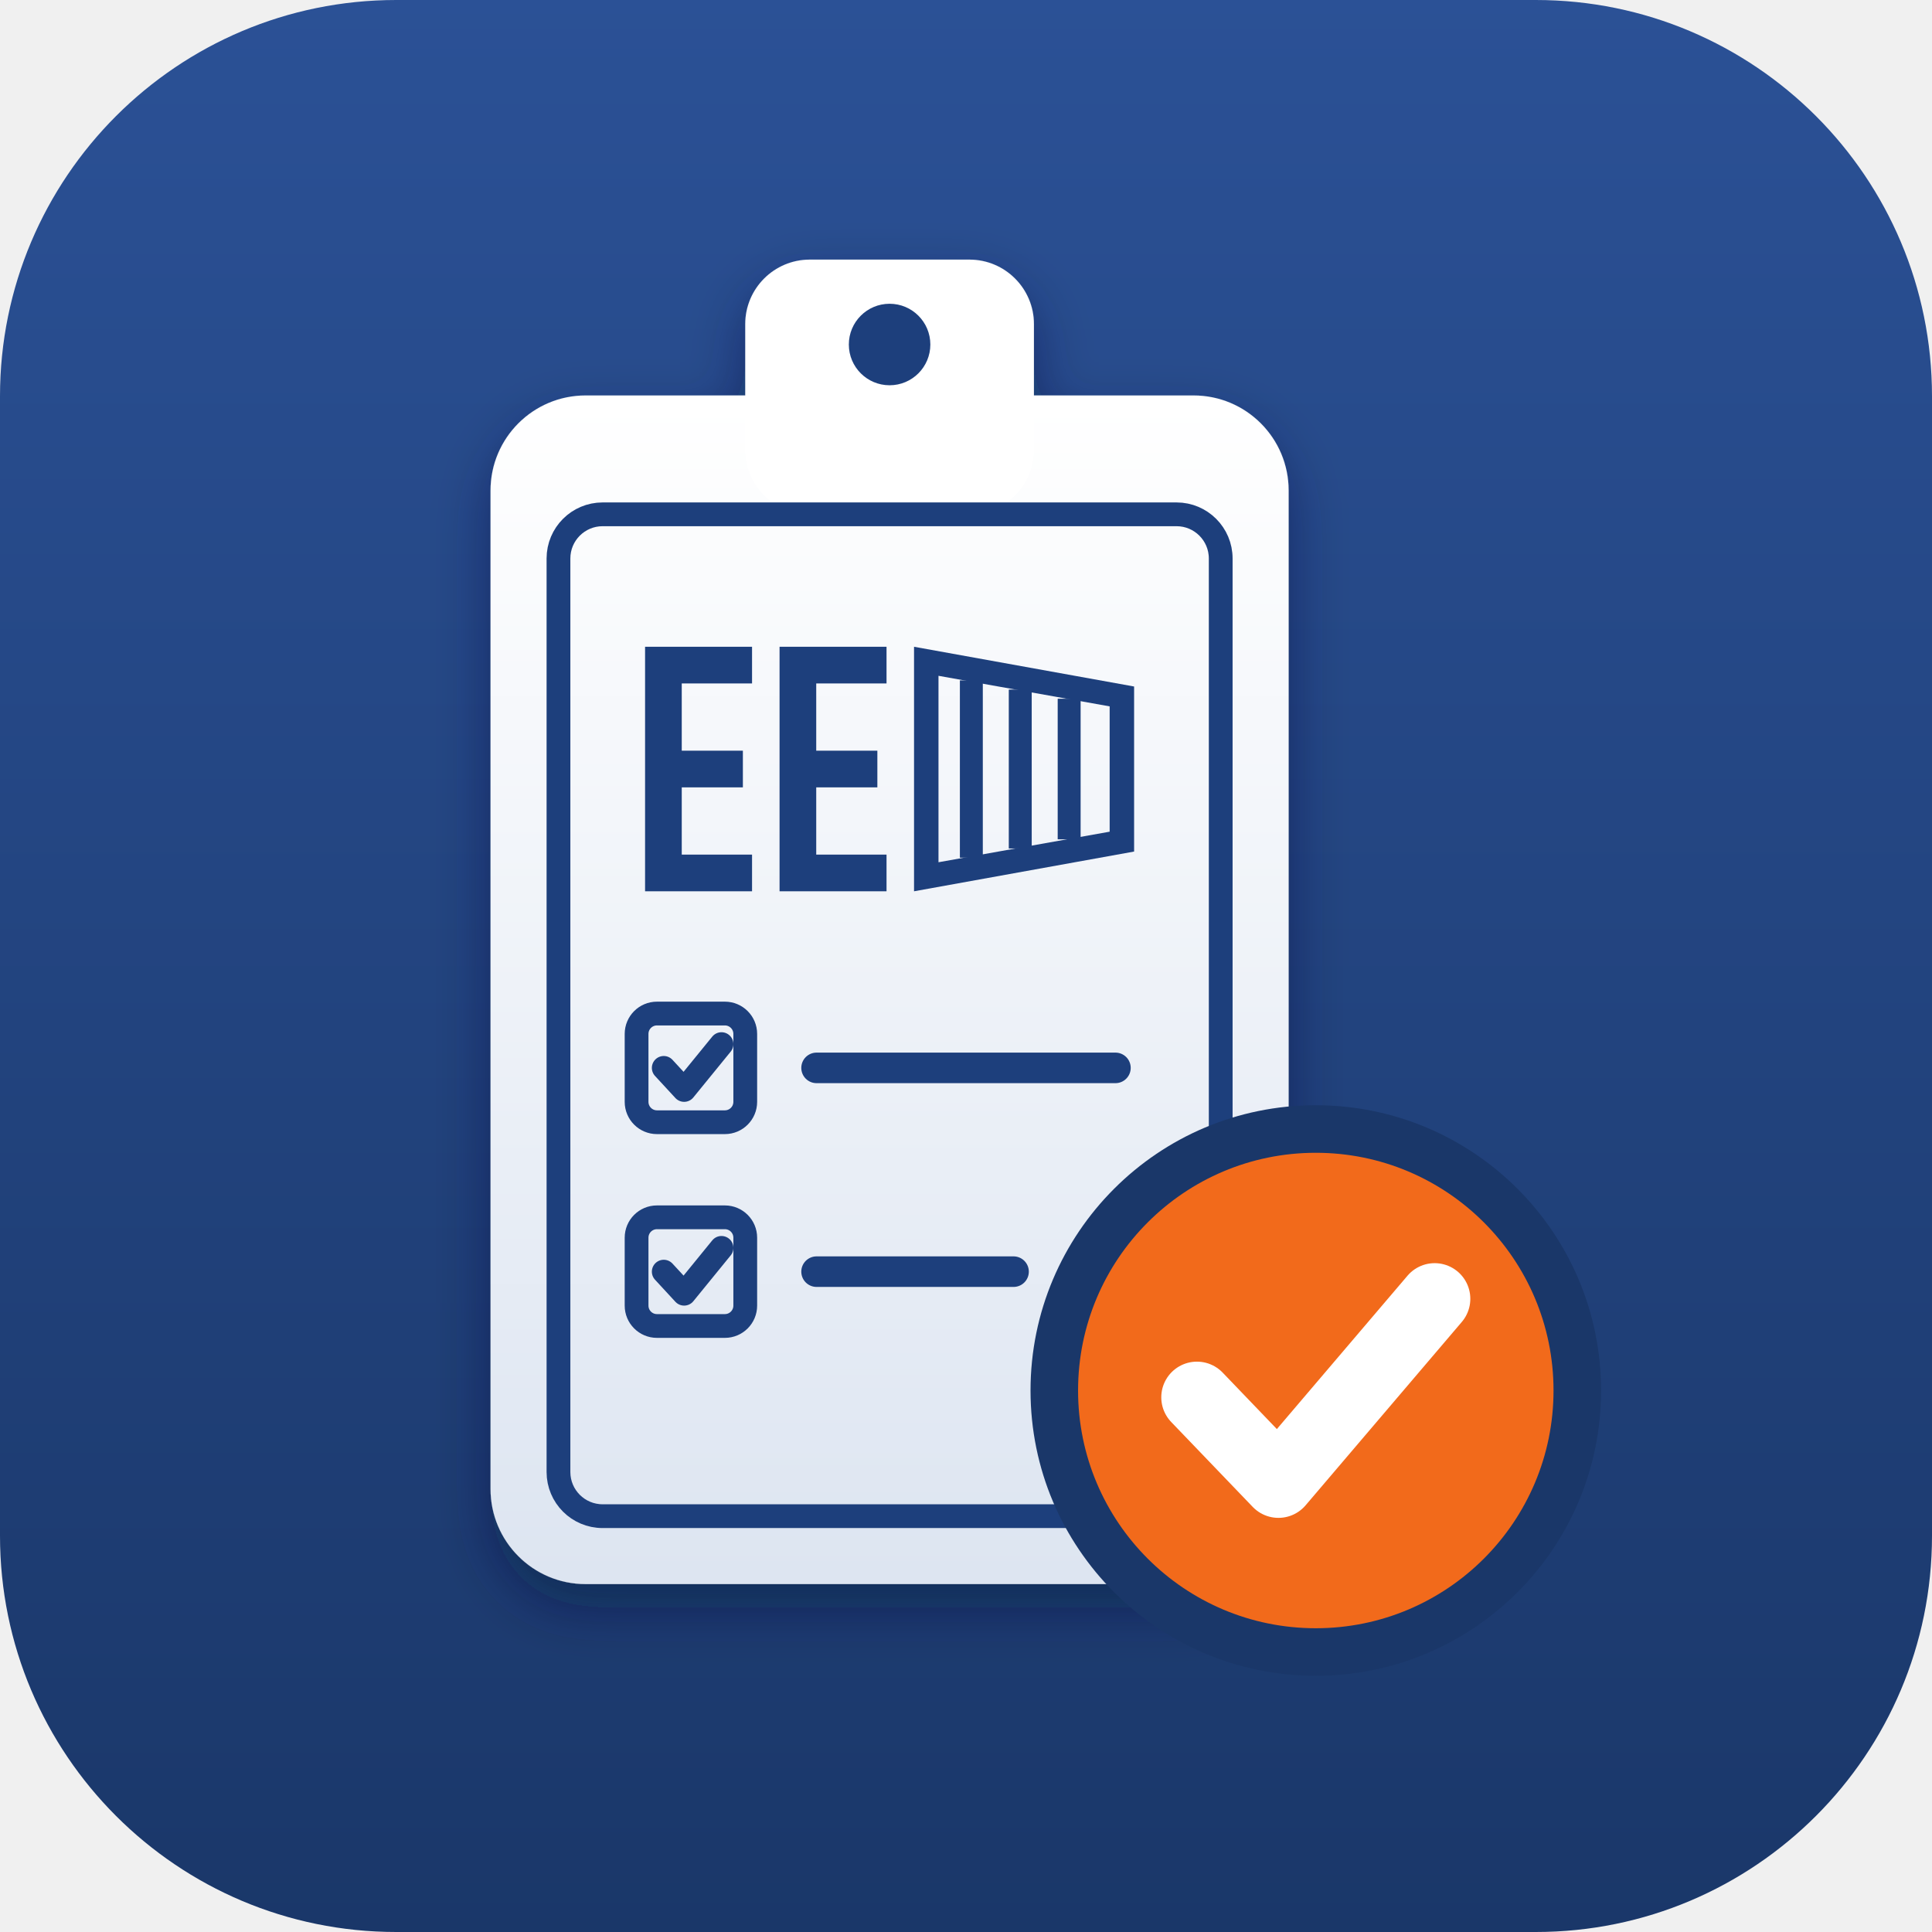
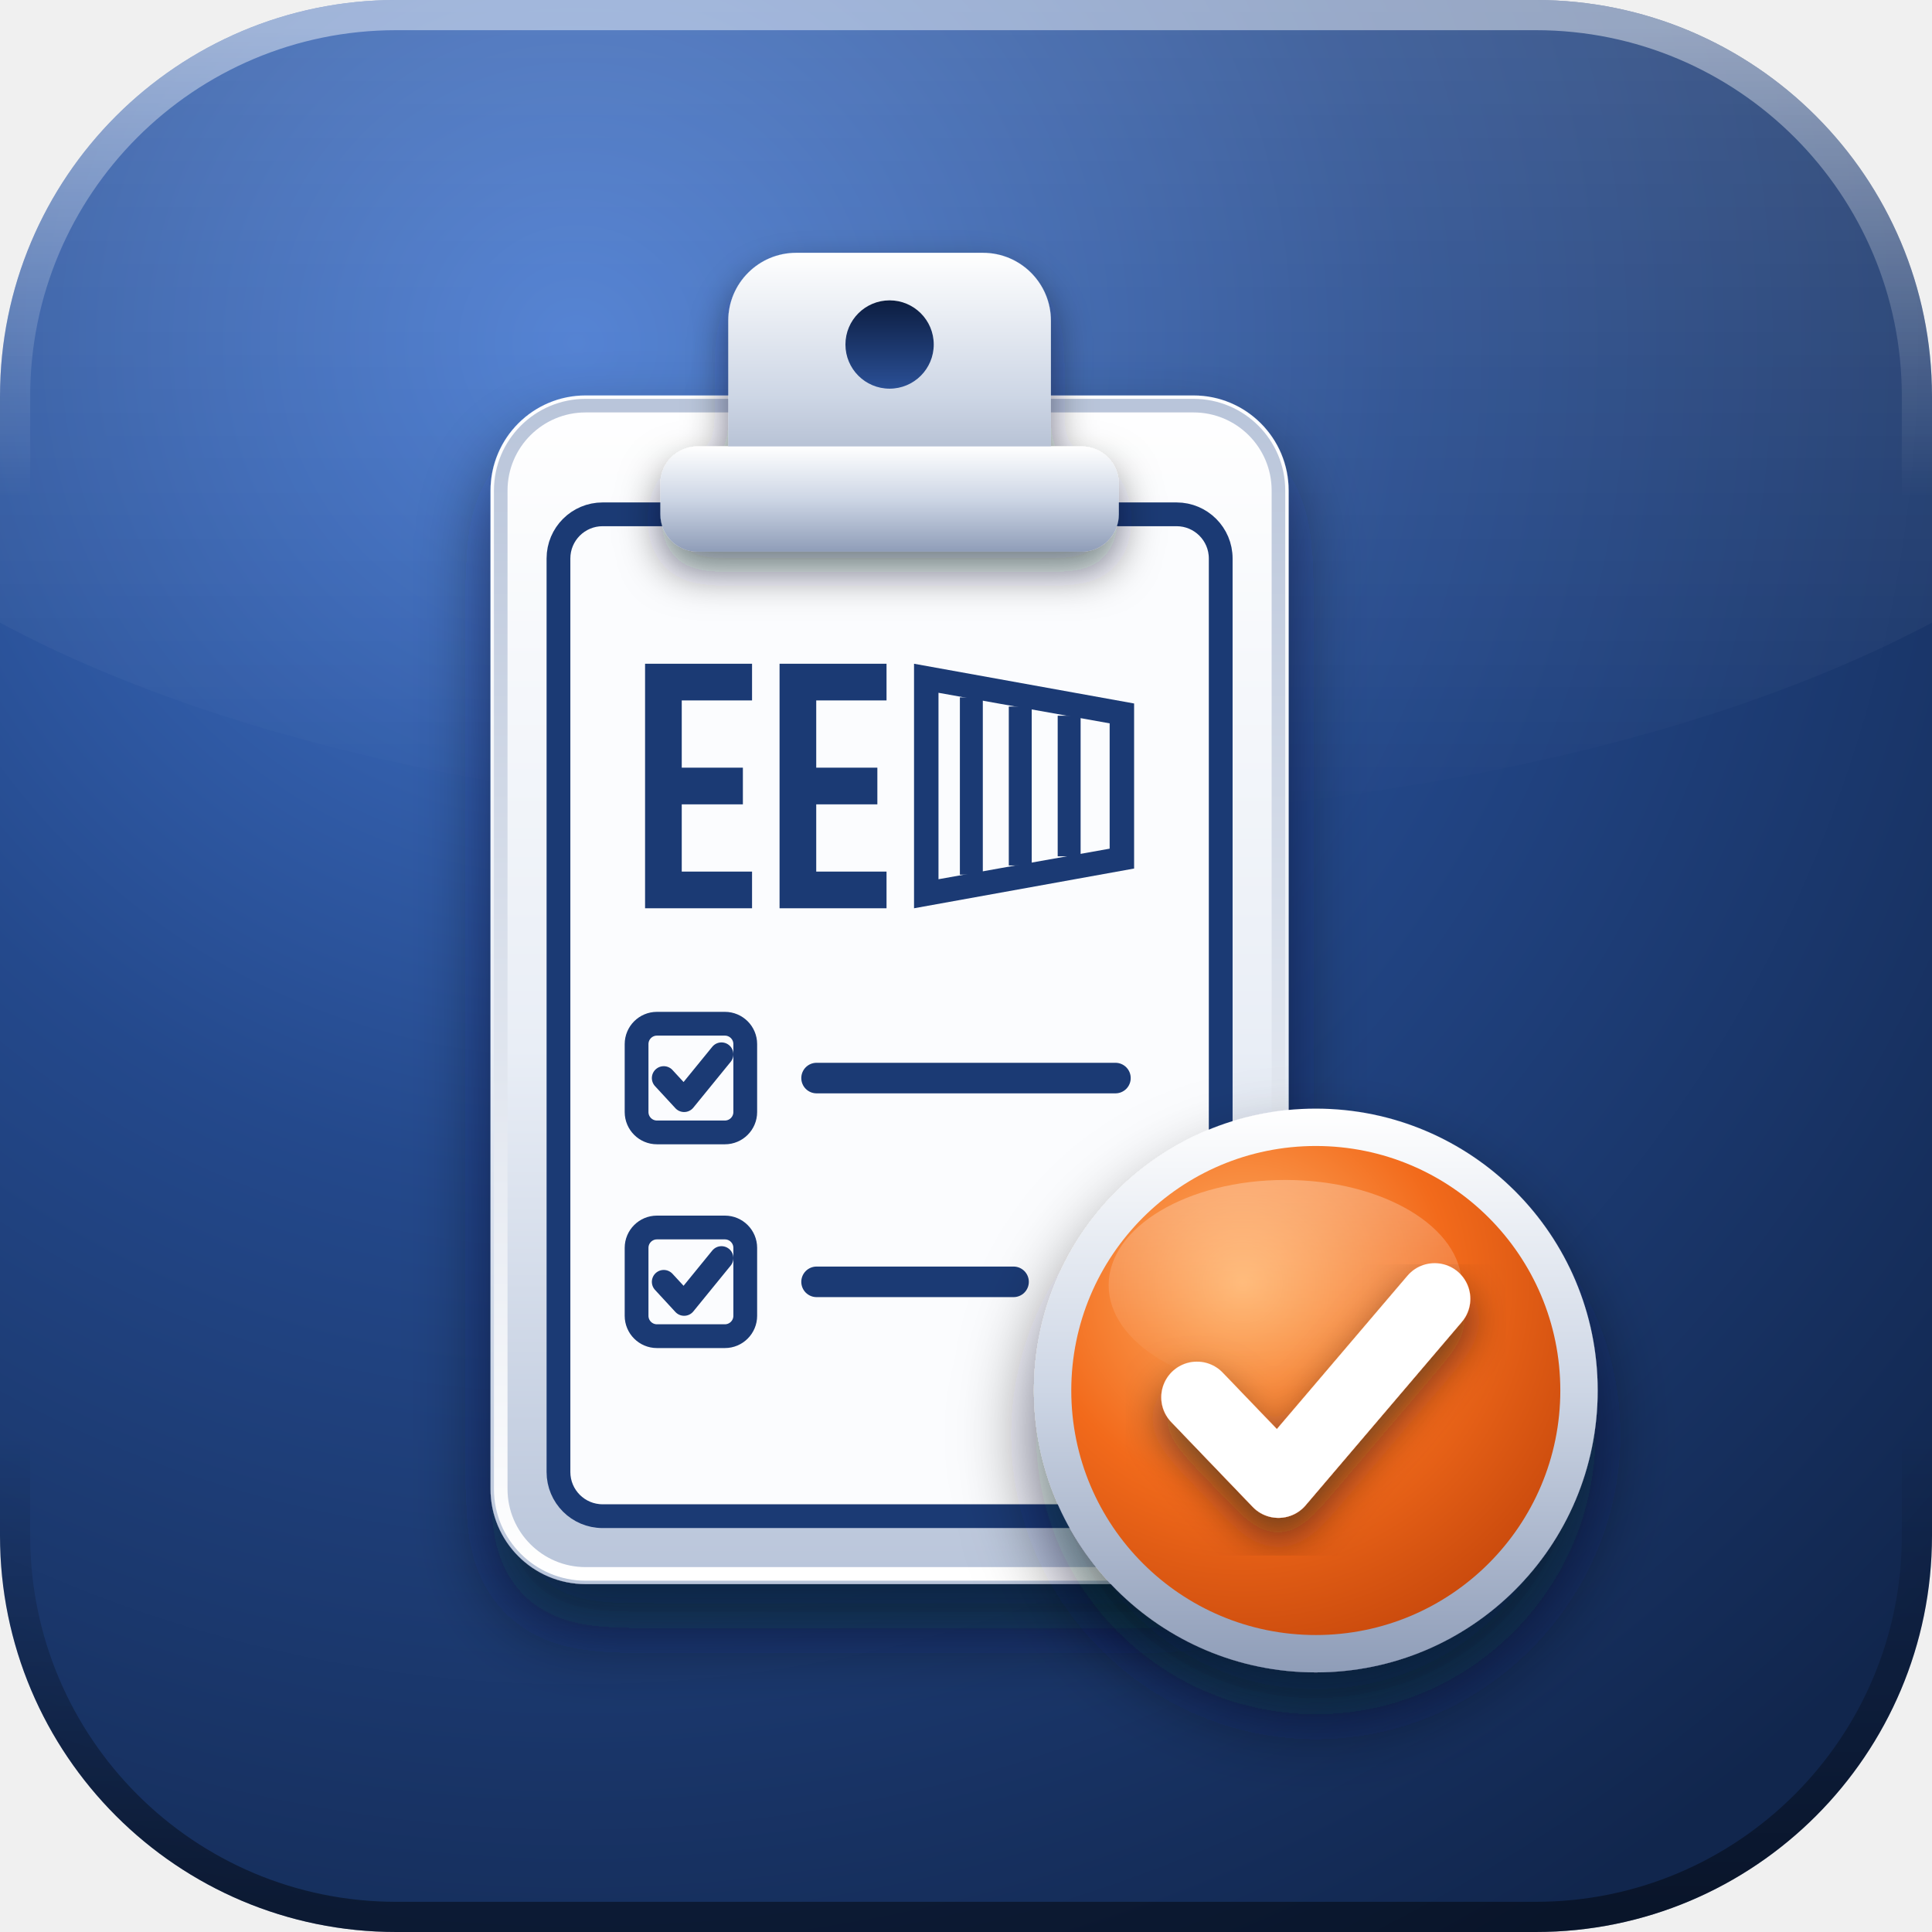
<svg xmlns="http://www.w3.org/2000/svg" viewBox="0 0 1024 1024">
  <defs>
-     <linearGradient id="bg" x1="0" y1="0" x2="0" y2="1">
-       <stop offset="0" stop-color="#2b5196" />
-       <stop offset="1" stop-color="#1a3769" />
+     <radialGradient id="bg" cx="30%" cy="18%" r="95%">
+       <stop offset="0" stop-color="#4477cf" />
+       <stop offset=".45" stop-color="#24498c" />
+       <stop offset="1" stop-color="#11264d" />
+     </radialGradient>
+     <linearGradient id="edge" x1="0" y1="0" x2="0" y2="1">
+       <stop offset="0" stop-color="#fff" stop-opacity=".45" />
+       <stop offset=".25" stop-color="#fff" stop-opacity="0" />
+       <stop offset=".75" stop-color="#000" stop-opacity="0" />
+       <stop offset="1" stop-color="#000" stop-opacity=".45" />
    </linearGradient>
    <linearGradient id="w" x1="0" y1="0" x2="0" y2="1">
      <stop offset="0" stop-color="#ffffff" />
-       <stop offset="1" stop-color="#dde5f1" />
+       <stop offset=".55" stop-color="#e9eef6" />
+       <stop offset="1" stop-color="#b9c5da" />
+     </linearGradient>
+     <linearGradient id="wr" x1="0" y1="0" x2="0" y2="1">
+       <stop offset="0" stop-color="#b9c5da" />
+       <stop offset="1" stop-color="#ffffff" />
    </linearGradient>
    <linearGradient id="hole" x1="0" y1="0" x2="0" y2="1">
-       <stop offset="0" stop-color="#16305e" />
-       <stop offset="1" stop-color="#21447f" />
+       <stop offset="0" stop-color="#0c1d40" />
+       <stop offset="1" stop-color="#2a4f95" />
    </linearGradient>
-     <filter id="sh" x="-20%" y="-20%" width="140%" height="140%">
-       <feDropShadow dx="0" dy="14" stdDeviation="16" flood-color="#0a1c3d" flood-opacity=".45" />
+     <linearGradient id="metal" x1="0" y1="0" x2="0" y2="1">
+       <stop offset="0" stop-color="#ffffff" />
+       <stop offset=".5" stop-color="#cdd6e5" />
+       <stop offset="1" stop-color="#8f9db8" />
+     </linearGradient>
+     <radialGradient id="or" cx="35%" cy="28%" r="85%">
+       <stop offset="0" stop-color="#ffb066" />
+       <stop offset=".5" stop-color="#f26a1b" />
+       <stop offset="1" stop-color="#c2440a" />
+     </radialGradient>
+     <linearGradient id="gloss" x1="0" y1="0" x2="0" y2="1">
+       <stop offset="0" stop-color="#fff" stop-opacity=".28" />
+       <stop offset="1" stop-color="#fff" stop-opacity="0" />
+     </linearGradient>
+     <filter id="sh" x="-30%" y="-30%" width="160%" height="170%">
+       <feDropShadow dx="0" dy="26" stdDeviation="22" flood-color="#040d22" flood-opacity=".6" />
+     </filter>
+     <filter id="sh2" x="-30%" y="-30%" width="160%" height="170%">
+       <feDropShadow dx="0" dy="12" stdDeviation="12" flood-color="#040d22" flood-opacity=".55" />
+     </filter>
+     <filter id="in" x="-10%" y="-10%" width="120%" height="120%">
+       <feOffset dx="0" dy="14" />
+       <feGaussianBlur stdDeviation="12" result="b" />
+       <feComposite operator="out" in="SourceGraphic" in2="b" result="i" />
+       <feFlood flood-color="#020a1c" flood-opacity=".75" />
+       <feComposite operator="in" in2="i" />
+       <feComposite operator="over" in2="SourceGraphic" />
+     </filter>
+     <filter id="emb">
+       <feDropShadow dx="0" dy="3" stdDeviation="0" flood-color="#fff" flood-opacity=".9" />
    </filter>
  </defs>
  <rect width="1024" height="1024" rx="210" fill="url(#bg)" />
-   <g transform="translate(512,512) scale(.9) translate(-512,-512)">
+   <path d="M0,210 A210 210 0 0 1 210,0 H814 A210 210 0 0 1 1024,210 V330 C760,470 260,470 0,330Z" fill="url(#gloss)" opacity=".55" />
+   <rect x="8" y="8" width="1008" height="1008" rx="202" fill="none" stroke="url(#edge)" stroke-width="16" />
+   <g transform="translate(512,512) scale(0.9) translate(-512,-512)">
    <g filter="url(#sh)">
      <rect x="232" y="176" width="470" height="700" rx="56" fill="url(#w)" />
-       <rect x="382" y="96" width="170" height="150" rx="38" fill="#ffffff" />
    </g>
-     <rect x="272" y="246" width="390" height="590" rx="26" fill="none" stroke="#1d3f7c" stroke-width="14" />
-     <circle cx="467" cy="146" r="24" fill="#1d3f7c" />
-     <g transform="translate(323,306) scale(.9)">
-       <g fill="#1d3f7c">
+     <rect x="238" y="182" width="458" height="688" rx="50" fill="none" stroke="url(#wr)" stroke-width="8" />
+     <rect x="272" y="246" width="390" height="590" rx="26" fill="#fbfcfe" stroke="#1b3a74" stroke-width="14" />
+     <g filter="url(#sh2)">
+       <rect x="372" y="92" width="190" height="170" rx="40" fill="url(#metal)" />
+       <rect x="332" y="206" width="270" height="62" rx="22" fill="url(#metal)" />
+     </g>
+     <circle cx="467" cy="146" r="26" fill="url(#hole)" />
+     <g transform="translate(323,316) scale(.9)">
+       <g fill="#1b3a74">
        <path d="M0,20h70v24h-46v44h40v24h-40v44h46v24h-70z" />
        <path d="M88,20h70v24h-46v44h40v24h-40v44h46v24h-70z" />
        <path fill-rule="evenodd" d="M176,20 L320,46 V154 L176,180Z M192,39 V161 L304,141 V59Z" />
        <rect x="206" y="42" width="15" height="116" />
        <rect x="238" y="48" width="15" height="104" />
        <rect x="270" y="54" width="15" height="92" />
      </g>
    </g>
-     <g fill="none" stroke="#1d3f7c" stroke-width="14" stroke-linecap="round" stroke-linejoin="round">
-       <rect x="318" y="540" width="64" height="64" rx="12" />
-       <path d="M334,572 l12,13 l22,-27" />
-       <rect x="318" y="660" width="64" height="64" rx="12" />
-       <path d="M334,692 l12,13 l22,-27" />
-       <path d="M424,572 H600 M424,692 H540" stroke-width="18" />
+     <g fill="none" stroke="#1b3a74" stroke-width="14" stroke-linecap="round" stroke-linejoin="round">
+       <rect x="318" y="546" width="64" height="64" rx="12" />
+       <path d="M334,578 l12,13 l22,-27" />
+       <rect x="318" y="666" width="64" height="64" rx="12" />
+       <path d="M334,698 l12,13 l22,-27" />
+       <path d="M424,578 H600 M424,698 H540" stroke-width="18" />
    </g>
-     <circle cx="718" cy="762" r="168" fill="#1a3769" />
-     <circle cx="718" cy="762" r="140" fill="#f26a1b" />
-     <path d="M648,766 l48,50 l92,-108" fill="none" stroke="#fff" stroke-width="42" stroke-linecap="round" stroke-linejoin="round" />
+     <g filter="url(#sh)">
+       <circle cx="718" cy="762" r="166" fill="url(#metal)" />
+     </g>
+     <circle cx="718" cy="762" r="144" fill="url(#or)" />
+     <ellipse cx="700" cy="700" rx="104" ry="62" fill="url(#gloss)" />
+     <g filter="url(#sh2)">
+       <path d="M648,766 l48,50 l92,-108" fill="none" stroke="#fff" stroke-width="42" stroke-linecap="round" stroke-linejoin="round" />
+     </g>
  </g>
</svg>
